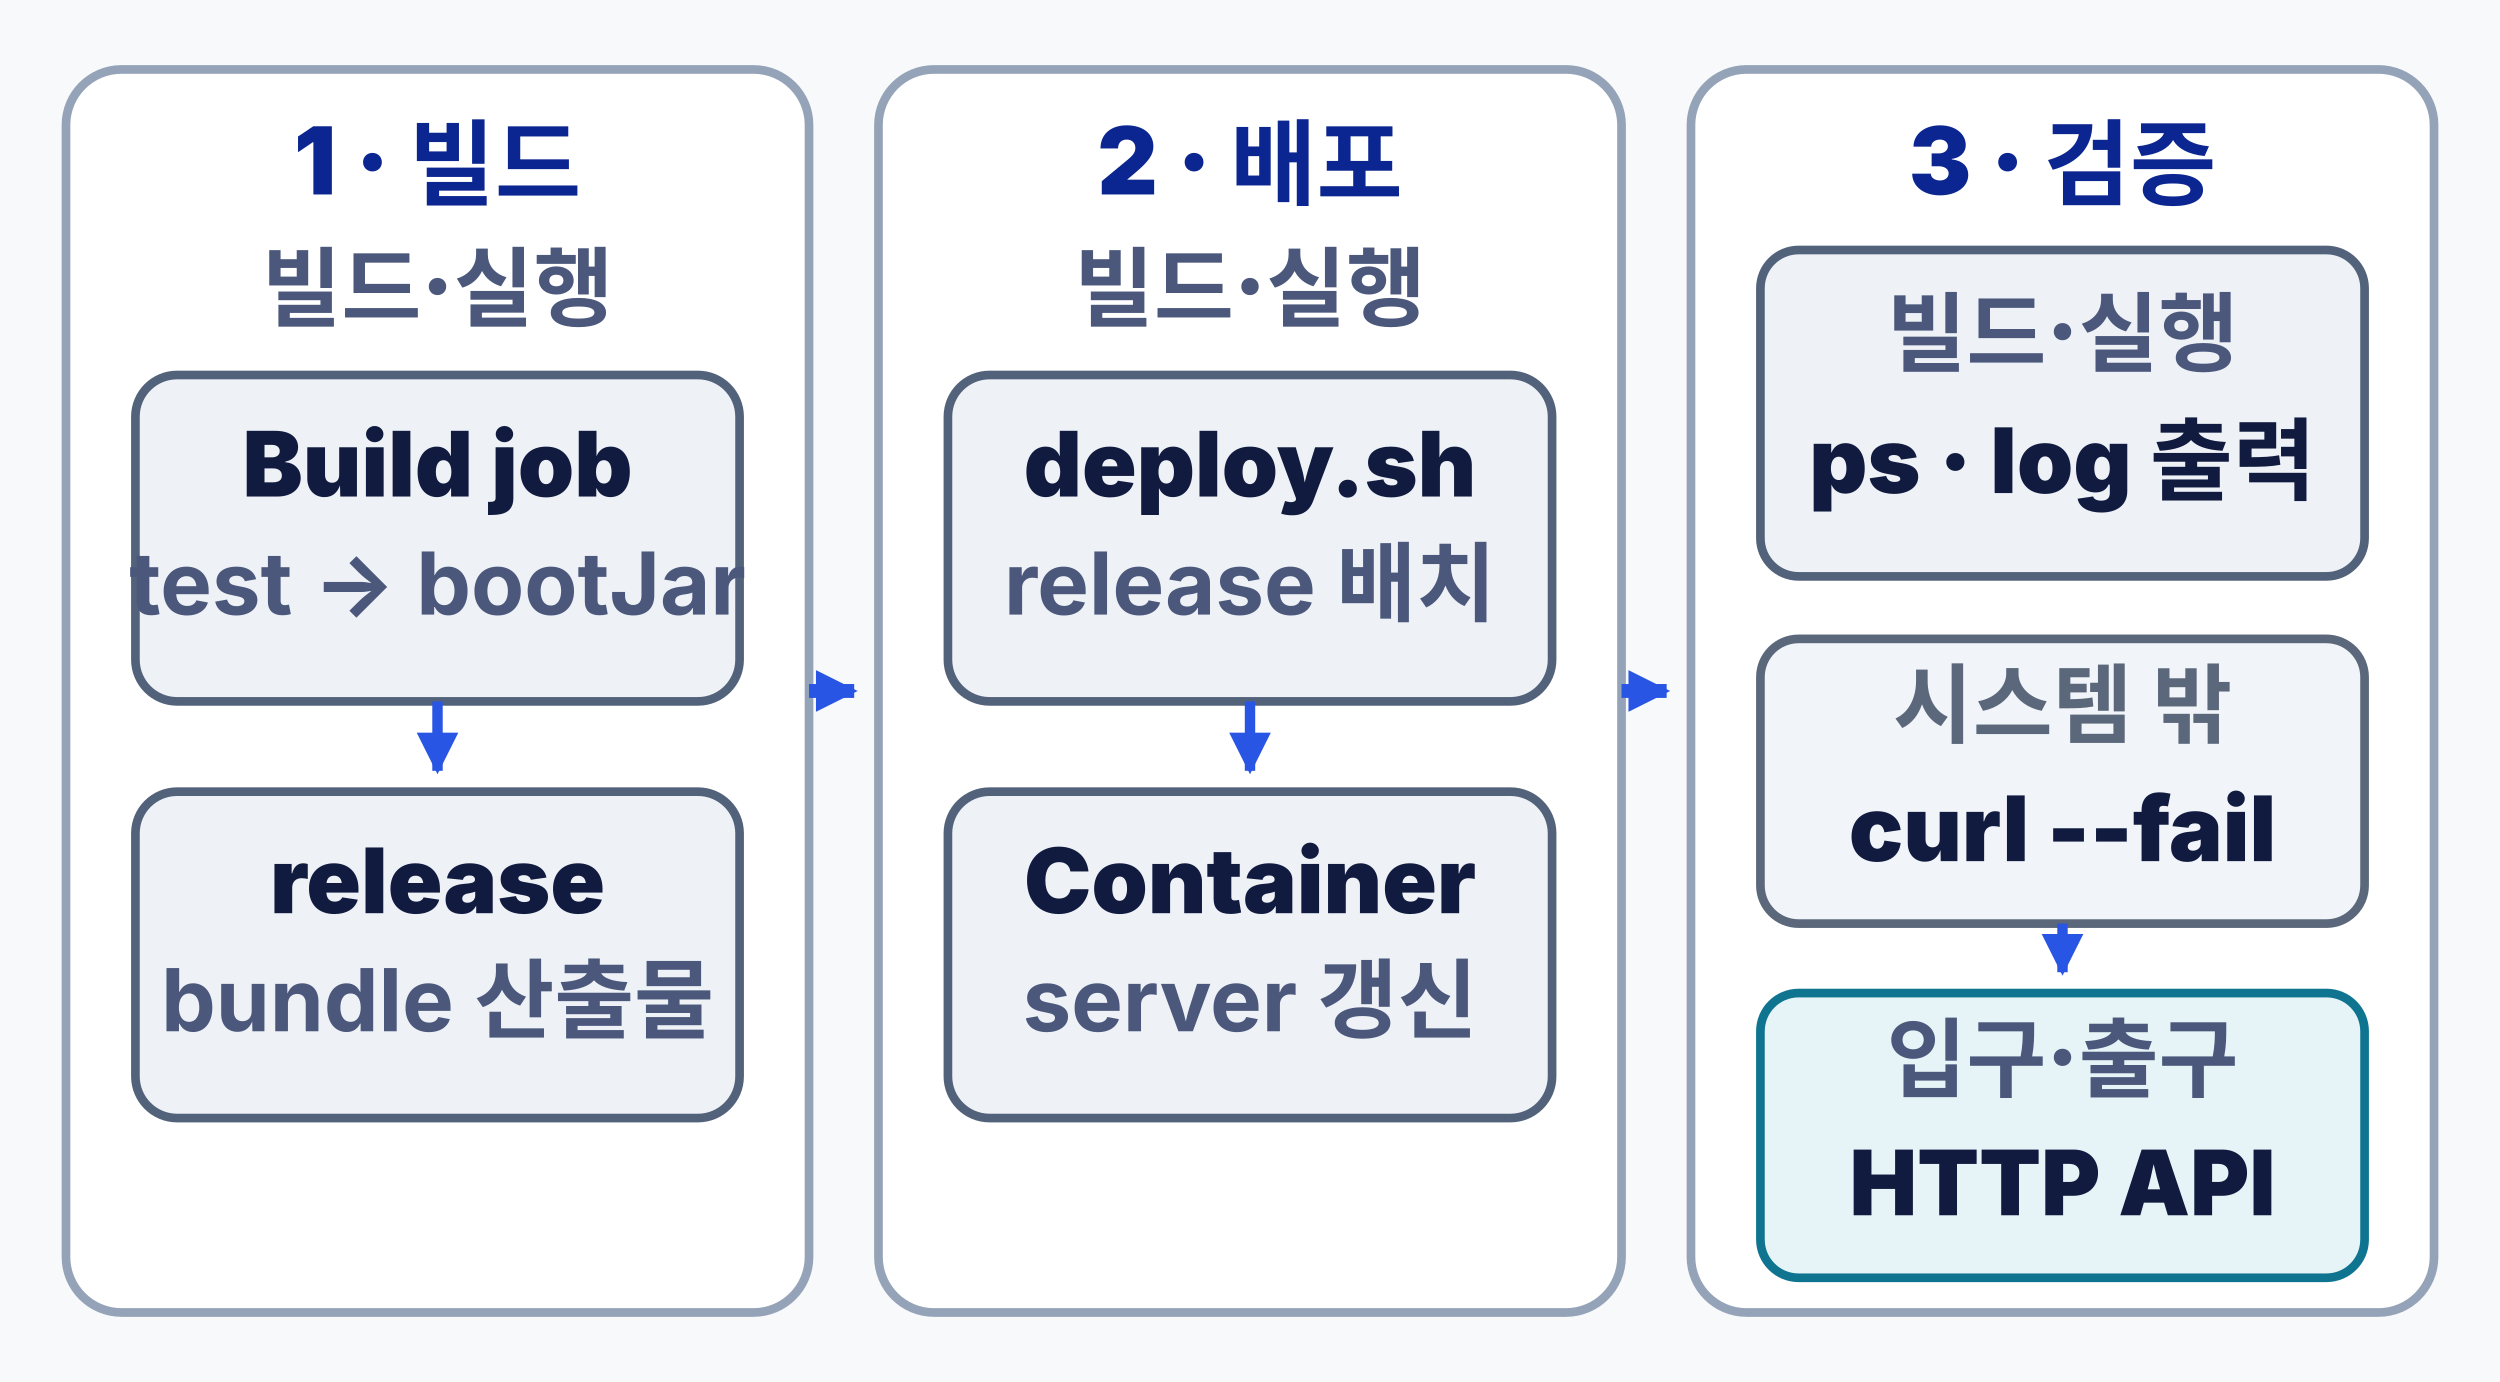
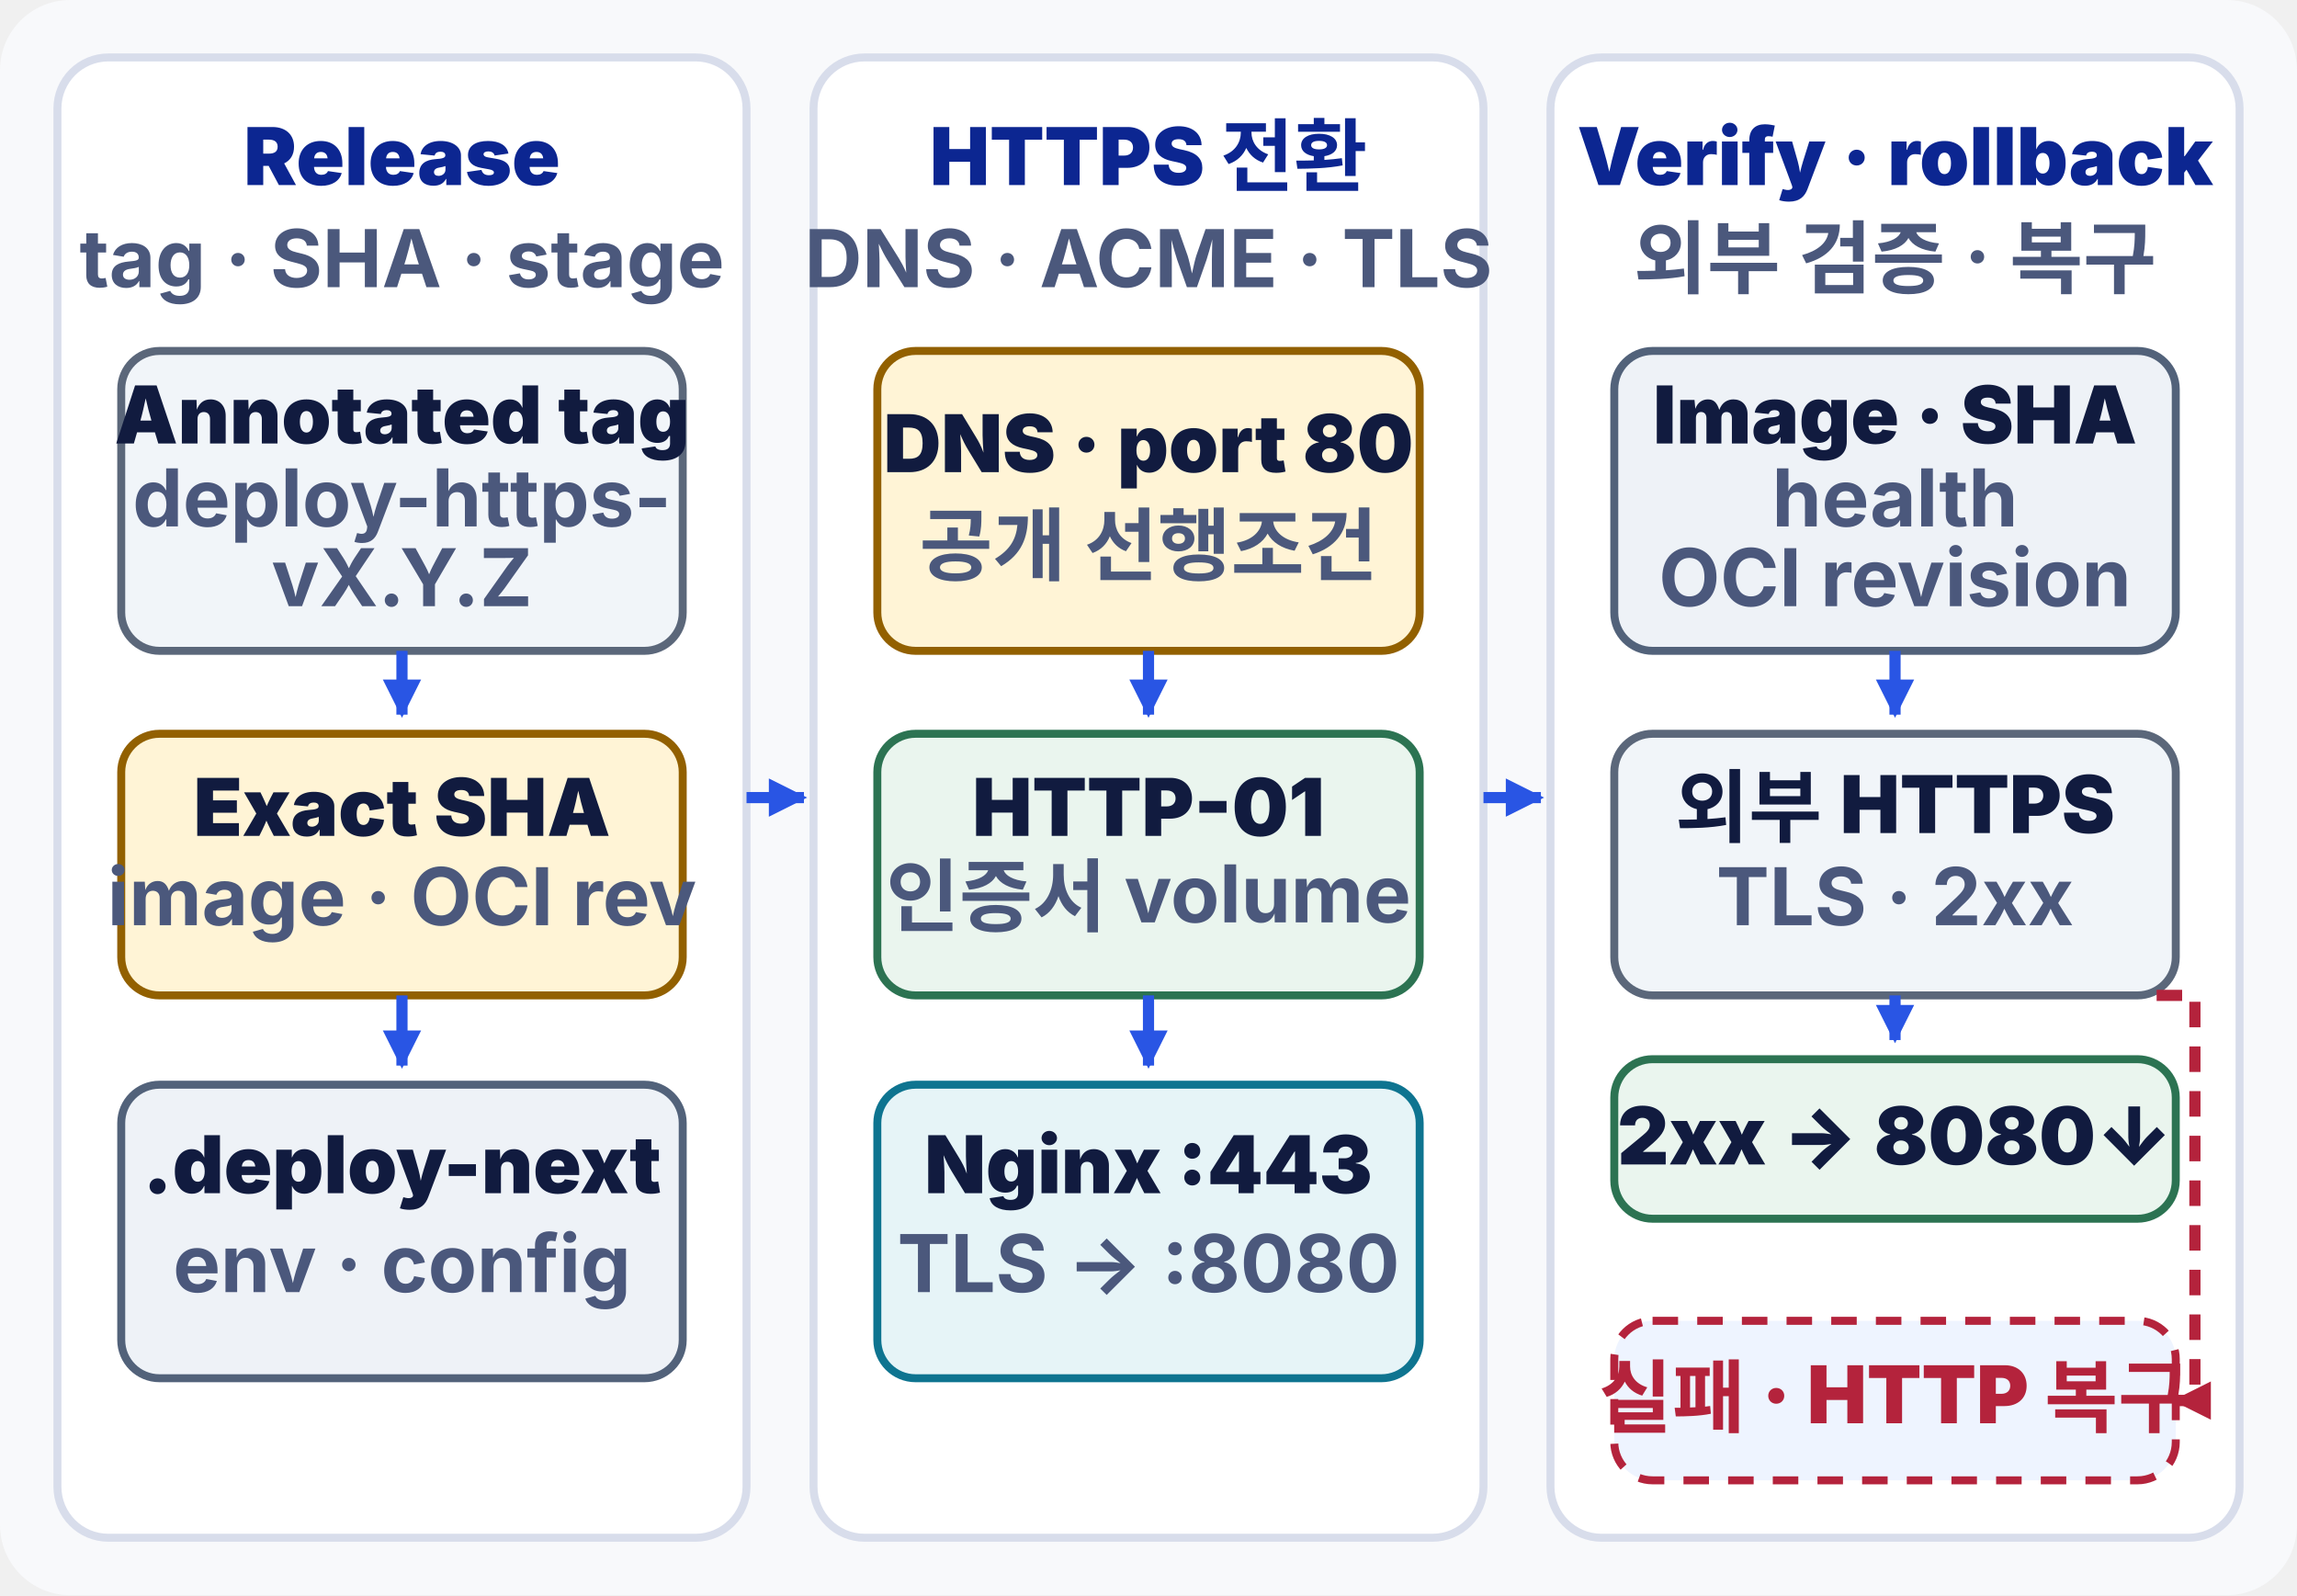
- <svg xmlns="http://www.w3.org/2000/svg" viewBox="0 52 720 398" role="img" aria-labelledby="title desc">
+ <svg xmlns="http://www.w3.org/2000/svg" viewBox="0 0 720 500" role="img" aria-labelledby="title desc">
  <defs>
    <marker id="arrow" markerUnits="userSpaceOnUse" markerWidth="12" markerHeight="12" refX="11" refY="6" orient="auto">
      <path d="M0 0 12 6 0 12Z" fill="#2955E4" />
    </marker>
+     <marker id="failure-arrow" markerUnits="userSpaceOnUse" markerWidth="12" markerHeight="12" refX="11" refY="6" orient="auto">
+       <path d="M0 0 12 6 0 12Z" fill="#B4233C" />
+     </marker>
    <style>
      text{font-family:system-ui,-apple-system,BlinkMacSystemFont,sans-serif;fill:#111B3F}
-       .stage{fill:#FFFFFF;stroke:#94A3B8;stroke-width:2.5}
+       .lane-frame{fill:#FFFFFF;stroke:#D8DDEB;stroke-width:2.5}
      .node{stroke-width:2.5}
-       .layer-outside{fill:#F1F5F9;stroke:#5B677A}
-       .layer-interface{fill:#E6F4F7;stroke:#0E7490}
-       .layer-application{fill:#F2EDFF;stroke:#6D43A8}
-       .layer-resource{fill:#EAF5EE;stroke:#2C7352}
-       .layer-integration{fill:#FFF4D6;stroke:#926000}
-       .layer-runtime{fill:#EEF2F7;stroke:#52627A}
-       [data-layer="outside"] .layer{fill:#5B677A}
-       [data-layer="resource"] .layer{fill:#2C7352}
-       .flow{fill:none;stroke:#2955E4;stroke-width:4;marker-end:url(#arrow)}
-       .inner-flow{fill:none;stroke:#2955E4;stroke-width:3;marker-end:url(#arrow)}
-       .stage-name{font-size:27px;font-weight:900;fill:#0C2691;text-anchor:middle}
-       .layer,.layer-band{font-size:25px;font-weight:850;fill:#4B587C;text-anchor:middle}
-       .name{font-size:26px;font-weight:850;text-anchor:middle}
+       .runtime{fill:#EEF2F7;stroke:#52627A}
+       .integration{fill:#FFF4D6;stroke:#926000}
+       .interface{fill:#E6F4F7;stroke:#0E7490}
+       .resource{fill:#EAF5EE;stroke:#2C7352}
+       .outside{fill:#F1F5F9;stroke:#5B677A}
+       .failure{fill:#EEF4FF;stroke:#B4233C;stroke-dasharray:8 6}
+       .flow{fill:none;stroke:#2955E4;stroke-width:3.5;marker-end:url(#arrow)}
+       .failure-flow{fill:none;stroke:#B4233C;stroke-width:3.5;stroke-dasharray:8 6;marker-end:url(#failure-arrow)}
+       .lane-name{font-size:25px;font-weight:900;fill:#0C2691;text-anchor:middle}
+       .lane-purpose{font-size:25px;font-weight:750;fill:#4B587C;text-anchor:middle}
+       .name{font-size:25px;font-weight:850;text-anchor:middle}
      .body{font-size:25px;font-weight:650;fill:#4B587C;text-anchor:middle}
+       .failure-text{fill:#B4233C}
    </style>
  </defs>
-   <rect width="720" height="540" rx="22" fill="#F8F9FB" />
-   <g data-semantic="stage">
-     <rect x="19" y="72" width="214" height="358" rx="16" class="stage" />
-     <text x="126" y="108" class="stage-name">1 · 빌드</text>
-     <text x="126" y="144" class="layer-band">빌드·실행</text>
+   <rect width="720" height="500" rx="22" fill="#F8F9FB" />
+   <g data-semantic="lane" aria-label="Release 경로">
+     <rect x="18" y="18" width="216" height="464" rx="16" class="lane-frame" />
+     <text x="126" y="58" class="lane-name">Release</text>
+     <text x="126" y="90" class="lane-purpose">tag · SHA · stage</text>
+     <g data-layer="outside">
+       <rect x="38" y="110" width="176" height="94" rx="12" class="node outside" />
+       <text x="126" y="139" class="name">Annotated tag</text>
+       <text x="126" y="165" class="body">deploy-https-</text>
+       <text x="126" y="190" class="body">vX.Y.Z</text>
+     </g>
+     <path d="M126 204v20" class="flow" />
+     <g data-layer="integration">
+       <rect x="38" y="230" width="176" height="82" rx="12" class="node integration" />
+       <text x="126" y="262" class="name">Exact SHA</text>
+       <text x="126" y="290" class="body">image · OCI rev</text>
+     </g>
+     <path d="M126 312v22" class="flow" />
+     <g data-layer="runtime">
+       <rect x="38" y="340" width="176" height="92" rx="12" class="node runtime" />
+       <text x="126" y="374" class="name">.deploy-next</text>
+       <text x="126" y="405" class="body">env · config</text>
+     </g>
  </g>
-   <g data-layer="runtime">
-     <rect x="39" y="160" width="174" height="94" rx="12" class="node layer-runtime" />
-     <text x="126" y="195" class="name">Build job</text>
-     <text x="126" y="229" class="body">test → bootJar</text>
+   <path d="M234 250h18" class="flow" />
+   <g data-semantic="lane" aria-label="HTTPS 전환 경로">
+     <rect x="255" y="18" width="210" height="464" rx="16" class="lane-frame" />
+     <text x="360" y="58" class="lane-name">HTTPS 전환</text>
+     <text x="360" y="90" class="lane-purpose">DNS · ACME · TLS</text>
+     <g data-layer="integration">
+       <rect x="275" y="110" width="170" height="94" rx="12" class="node integration" />
+       <text x="360" y="148" class="name">DNS · port 80</text>
+       <text x="360" y="180" class="body">공개 선행조건</text>
+     </g>
+     <path d="M360 204v20" class="flow" />
+     <g data-layer="resource">
+       <rect x="275" y="230" width="170" height="82" rx="12" class="node resource" />
+       <text x="360" y="262" class="name">HTTP-01</text>
+       <text x="360" y="290" class="body">인증서 volume</text>
+     </g>
+     <path d="M360 312v22" class="flow" />
+     <g data-layer="interface">
+       <rect x="275" y="340" width="170" height="92" rx="12" class="node interface" />
+       <text x="360" y="374" class="name">Nginx :443</text>
+       <text x="360" y="405" class="body">TLS → :8080</text>
+     </g>
  </g>
-   <path d="M126 254v20" class="inner-flow" />
-   <g data-layer="runtime">
-     <rect x="39" y="280" width="174" height="94" rx="12" class="node layer-runtime" />
-     <text x="126" y="315" class="name">release</text>
-     <text x="126" y="349" class="body">bundle 산출물</text>
-   </g>
-   <path d="M233 251h13" class="flow" />
-   <g data-semantic="stage">
-     <rect x="253" y="72" width="214" height="358" rx="16" class="stage" />
-     <text x="360" y="108" class="stage-name">2 · 배포</text>
-     <text x="360" y="144" class="layer-band">빌드·실행</text>
-   </g>
-   <g data-layer="runtime">
-     <rect x="273" y="160" width="174" height="94" rx="12" class="node layer-runtime" />
-     <text x="360" y="195" class="name">deploy.sh</text>
-     <text x="360" y="229" class="body">release 배치</text>
-   </g>
-   <path d="M360 254v20" class="inner-flow" />
-   <g data-layer="runtime">
-     <rect x="273" y="280" width="174" height="94" rx="12" class="node layer-runtime" />
-     <text x="360" y="315" class="name">Container</text>
-     <text x="360" y="349" class="body">server 갱신</text>
-   </g>
-   <path d="M467 251h13" class="flow" />
-   <g data-semantic="stage">
-     <rect x="487" y="72" width="214" height="358" rx="16" class="stage" />
-     <text x="594" y="108" class="stage-name">3 · 검증</text>
-   </g>
-   <g data-layer="runtime">
-     <rect x="507" y="124" width="174" height="94" rx="11" class="node layer-runtime" />
-     <text x="594" y="157" class="layer">빌드·실행</text>
-     <text x="594" y="194" class="name">ps · log 출력</text>
-   </g>
-   <g data-layer="outside">
-     <rect x="507" y="236" width="174" height="82" rx="11" class="node layer-outside" />
-     <text x="594" y="264" class="layer">시스템 밖</text>
-     <text x="594" y="300" class="name">curl --fail</text>
-   </g>
-   <path d="M594 318v14" class="inner-flow" />
-   <g data-layer="interface">
-     <rect x="507" y="338" width="174" height="82" rx="11" class="node layer-interface" />
-     <text x="594" y="366" class="layer">입구·출구</text>
-     <text x="594" y="402" class="name">HTTP API</text>
+   <path d="M465 250h18" class="flow" />
+   <g data-semantic="lane" aria-label="Verify와 rollback 경로">
+     <rect x="486" y="18" width="216" height="464" rx="16" class="lane-frame" />
+     <text x="594" y="58" class="lane-name">Verify · rollback</text>
+     <text x="594" y="90" class="lane-purpose">외부 검증 · 복구</text>
+     <g data-layer="runtime">
+       <rect x="506" y="110" width="176" height="94" rx="12" class="node runtime" />
+       <text x="594" y="139" class="name">Image · SHA</text>
+       <text x="594" y="165" class="body">health</text>
+       <text x="594" y="190" class="body">OCI revision</text>
+     </g>
+     <path d="M594 204v20" class="flow" />
+     <g data-layer="outside">
+       <rect x="506" y="230" width="176" height="82" rx="12" class="node outside" />
+       <text x="594" y="262" class="name">외부 HTTPS</text>
+       <text x="594" y="290" class="body">TLS · 2xx</text>
+     </g>
+     <path d="M594 312v14" class="flow" />
+     <g data-state="verified">
+       <rect x="506" y="332" width="176" height="50" rx="12" class="node resource" />
+       <text x="594" y="365" class="name">2xx → 8080↓</text>
+     </g>
+     <path d="M676 312h12v127h-6" class="failure-flow" />
+     <g data-state="failed">
+       <rect x="506" y="414" width="176" height="50" rx="12" class="node failure" />
+       <text x="594" y="447" class="name failure-text">실패 · HTTP 복구</text>
+     </g>
  </g>
</svg>
